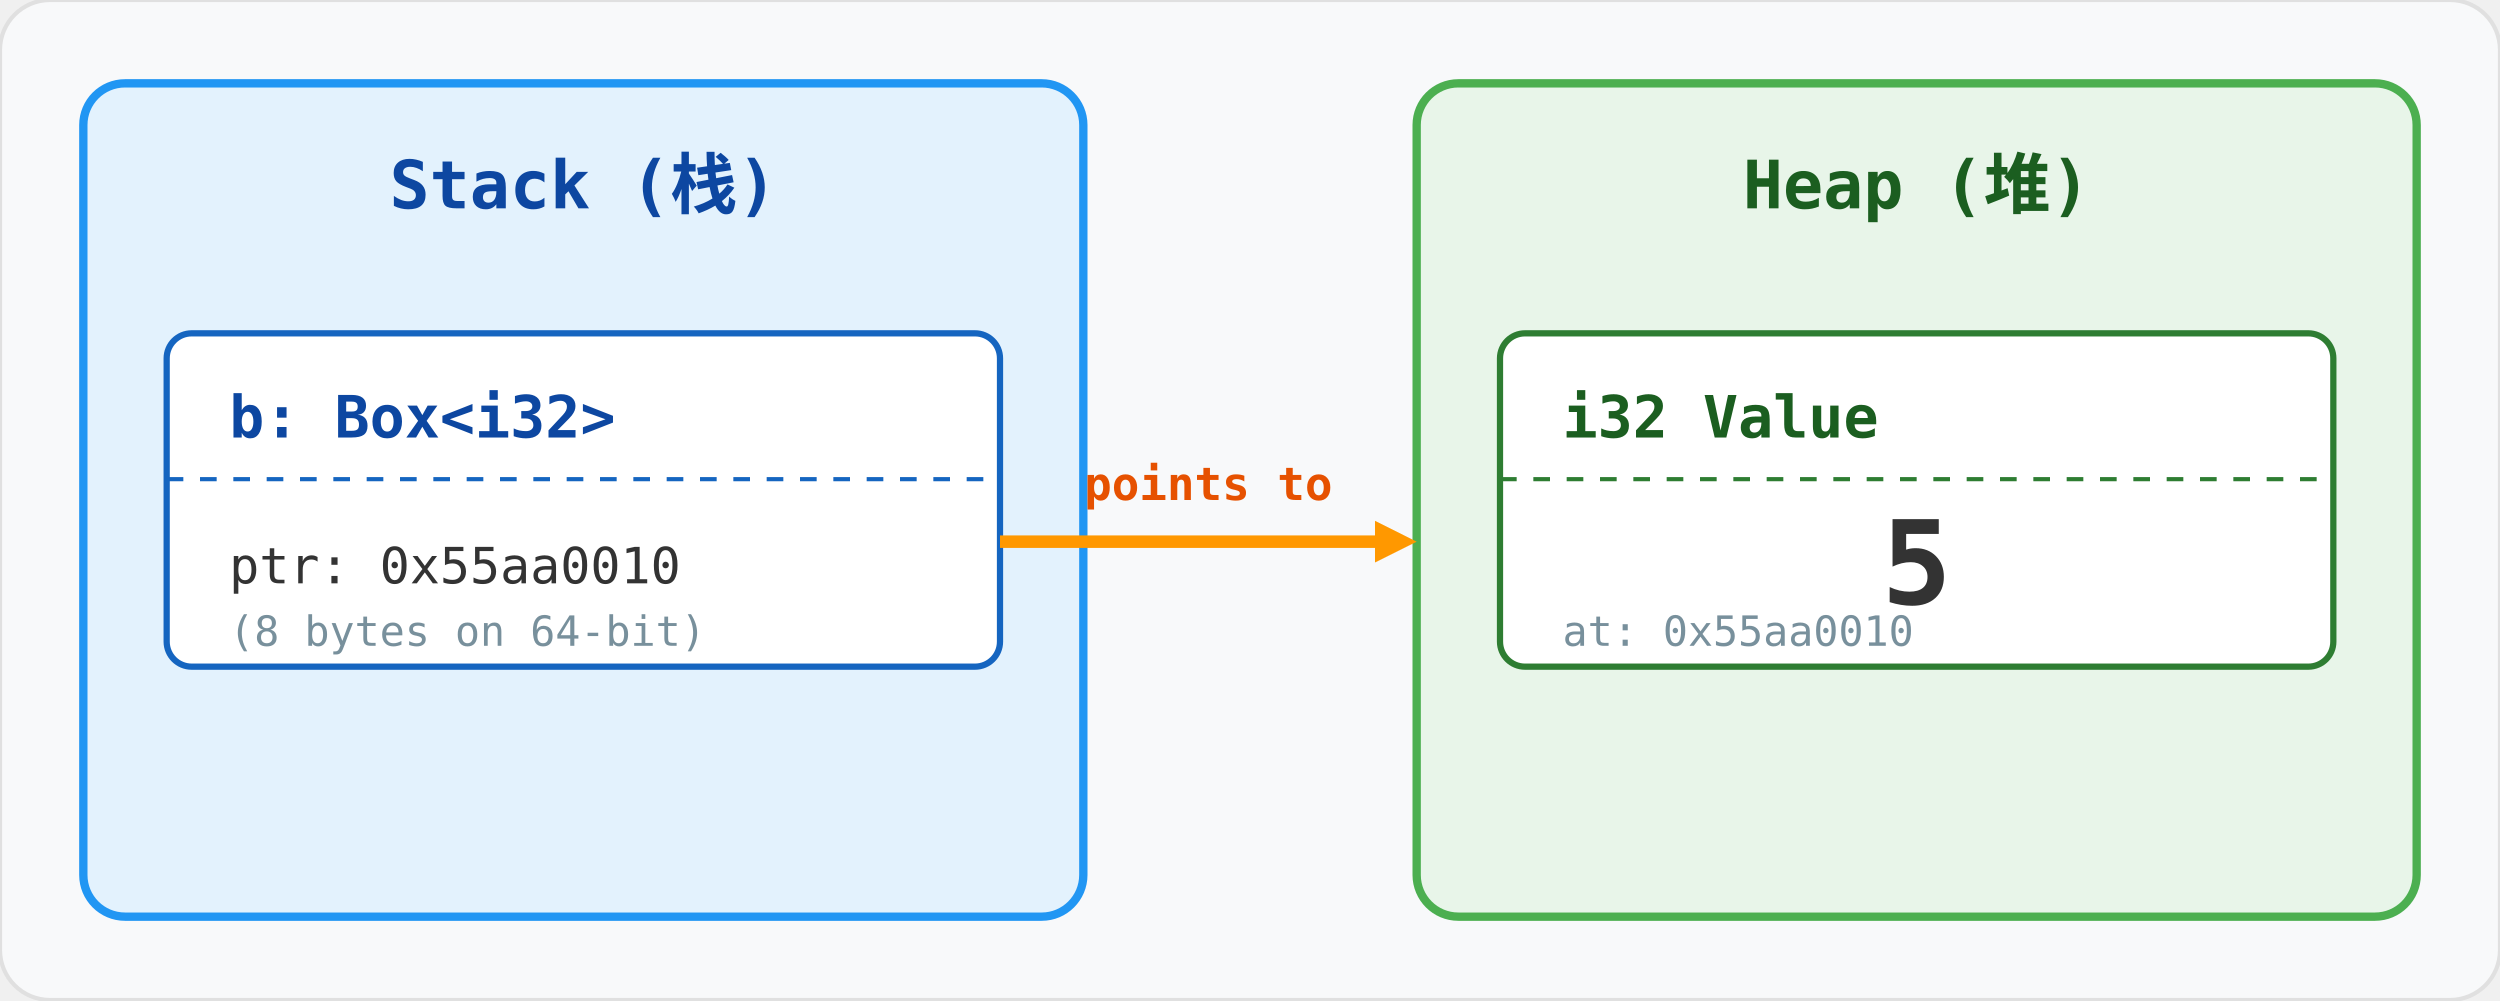
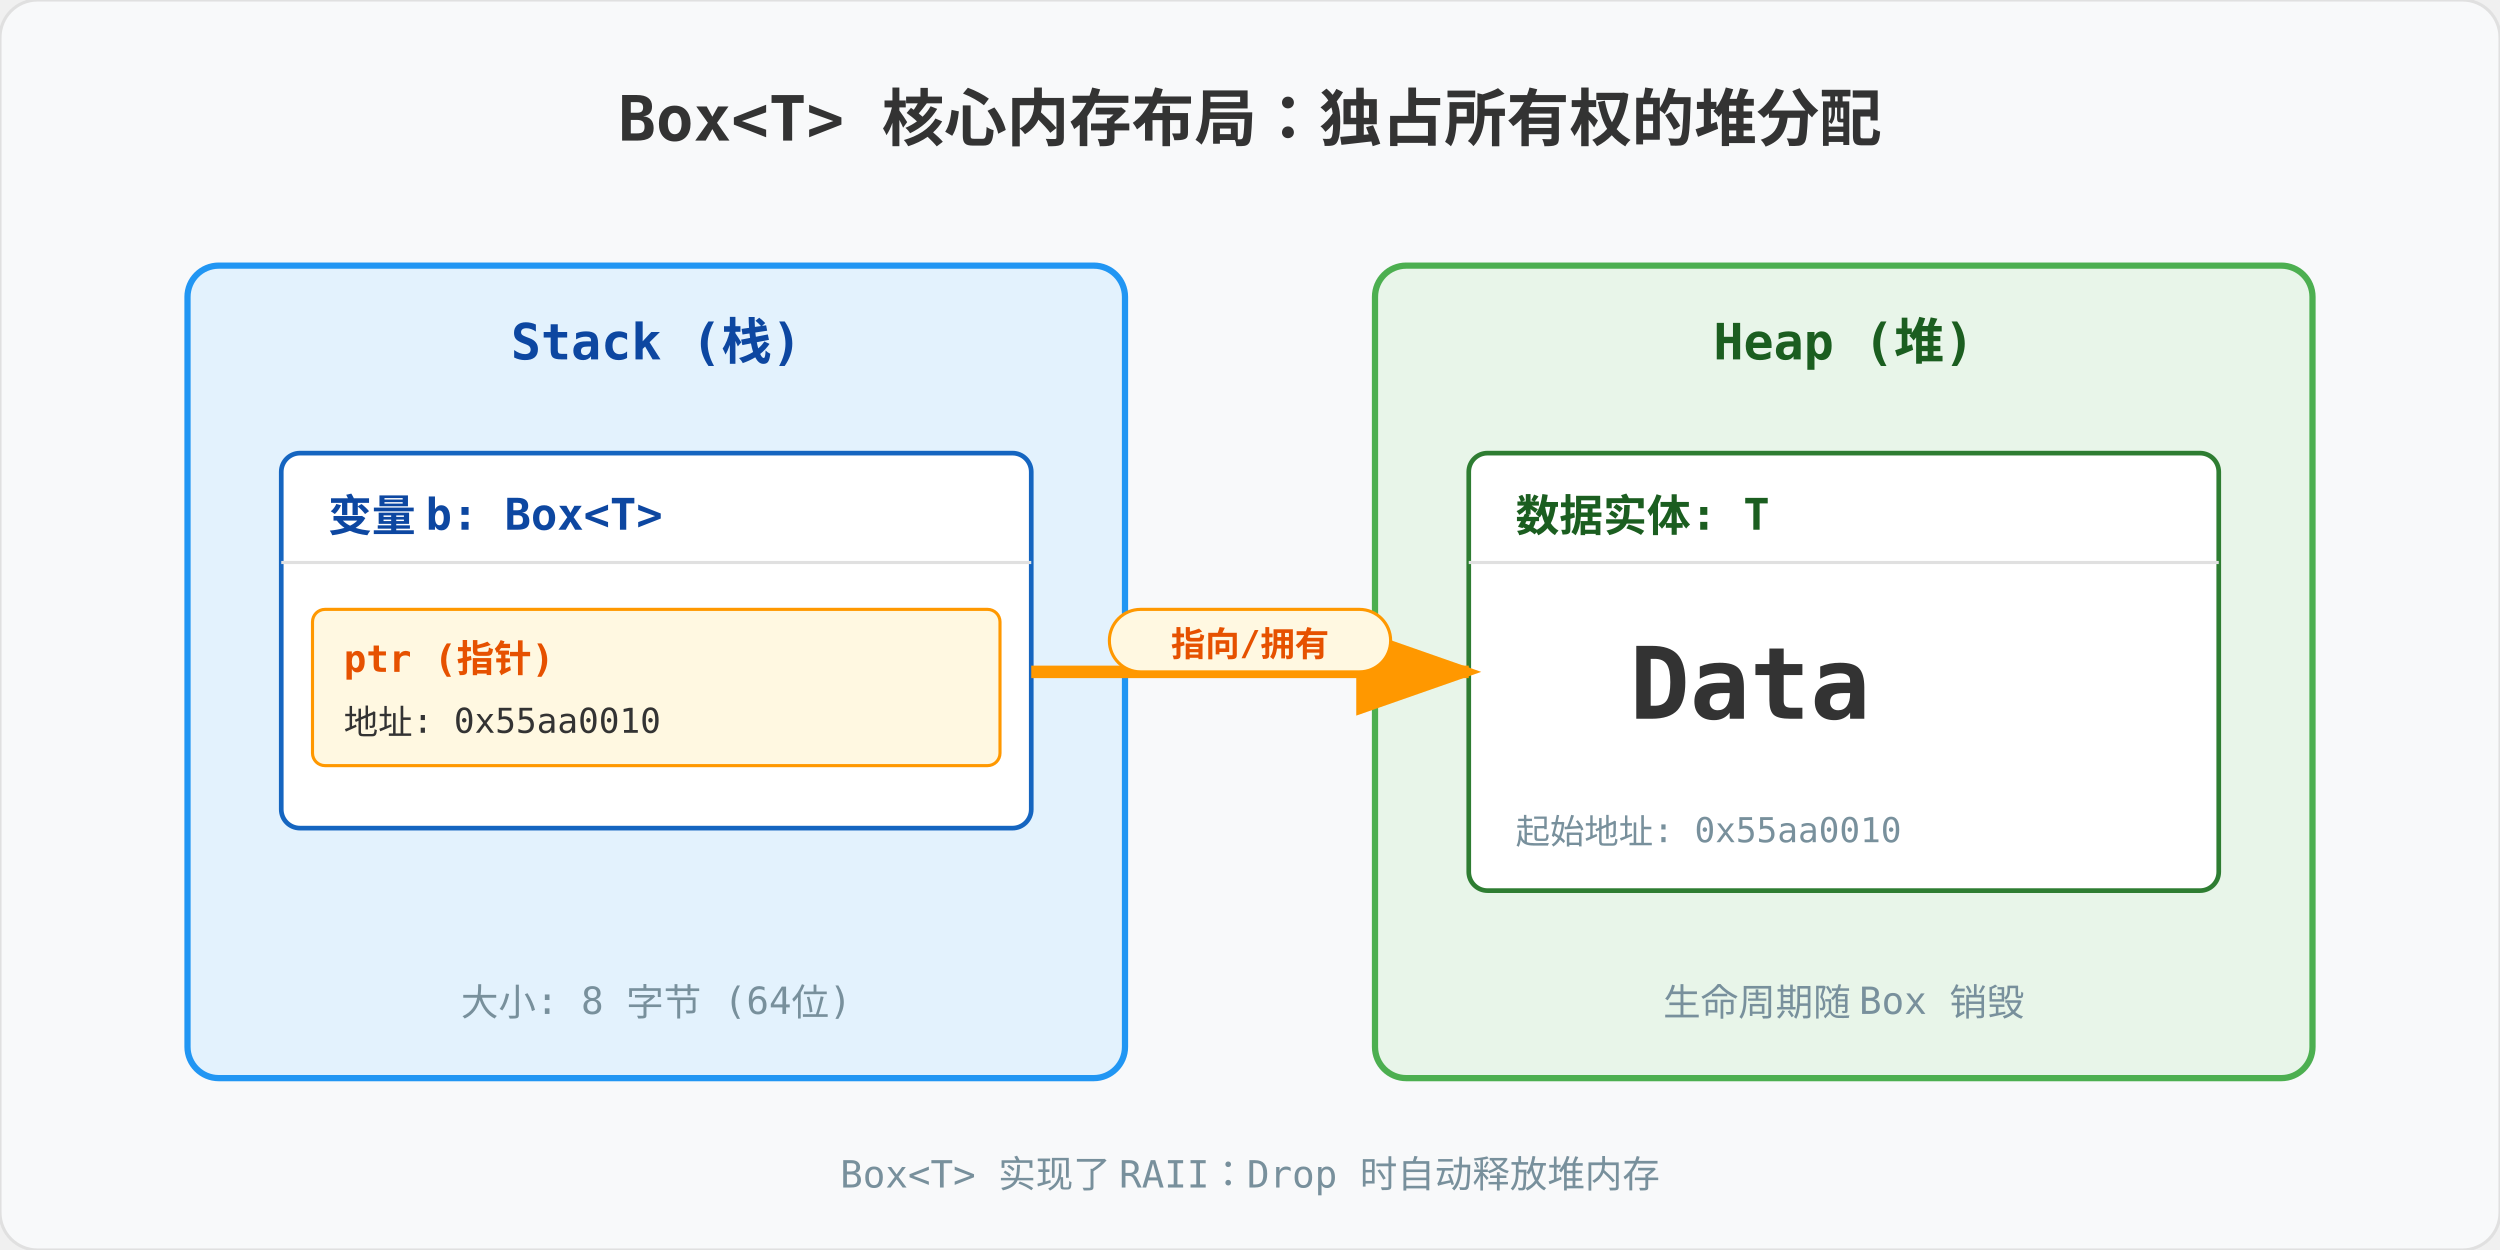
- <svg xmlns="http://www.w3.org/2000/svg" width="600" height="240" viewBox="0 0 600 240">
-   <rect x="0" y="0" width="600" height="240" rx="12" fill="#f8f9fa" stroke="#e0e0e0" stroke-width="1" />
-   <rect x="20" y="20" width="240" height="200" rx="10" fill="#e3f2fd" stroke="#2196f3" stroke-width="2" />
-   <text x="140" y="50" text-anchor="middle" font-family="monospace" font-size="16" font-weight="bold" fill="#0d47a1">Stack (栈)</text>
-   <rect x="40" y="80" width="200" height="80" rx="6" fill="#ffffff" stroke="#1565c0" stroke-width="1.5" />
-   <text x="55" y="105" font-family="monospace" font-size="14" font-weight="bold" fill="#0d47a1">b: Box&lt;i32&gt;</text>
-   <line x1="40" y1="115" x2="240" y2="115" stroke="#1565c0" stroke-width="1" stroke-dasharray="4" />
-   <text x="55" y="140" font-family="monospace" font-size="12" fill="#333333">ptr: 0x55aa0010</text>
-   <text x="55" y="155" font-family="monospace" font-size="10" fill="#78909c">(8 bytes on 64-bit)</text>
-   <rect x="340" y="20" width="240" height="200" rx="10" fill="#e8f5e9" stroke="#4caf50" stroke-width="2" />
-   <text x="460" y="50" text-anchor="middle" font-family="monospace" font-size="16" font-weight="bold" fill="#1b5e20">Heap (堆)</text>
-   <rect x="360" y="80" width="200" height="80" rx="6" fill="#ffffff" stroke="#2e7d32" stroke-width="1.5" />
-   <text x="375" y="105" font-family="monospace" font-size="14" font-weight="bold" fill="#1b5e20">i32 Value</text>
-   <line x1="360" y1="115" x2="560" y2="115" stroke="#2e7d32" stroke-width="1" stroke-dasharray="4" />
-   <text x="460" y="145" text-anchor="middle" font-family="monospace" font-size="28" font-weight="bold" fill="#333333">5</text>
-   <text x="375" y="155" font-family="monospace" font-size="10" fill="#78909c">at: 0x55aa0010</text>
-   <path d="M 240 130 L 330 130" stroke="#ff9800" stroke-width="3" fill="none" />
-   <polygon points="330,125 340,130 330,135" fill="#ff9800" />
-   <text x="290" y="120" text-anchor="middle" font-family="monospace" font-size="11" fill="#e65100" font-weight="bold">points to</text>
+ <svg xmlns="http://www.w3.org/2000/svg" width="800" height="400" viewBox="0 0 800 400" shape-rendering="geometricPrecision" text-rendering="geometricPrecision">
+   <rect x="0" y="0" width="800" height="400" rx="12" fill="#f8f9fa" stroke="#e0e0e0" stroke-width="1" />
+   <text x="400" y="45" text-anchor="middle" font-family="JetBrains Mono, monospace" font-size="20" font-weight="bold" fill="#333333">Box&lt;T&gt; 核心内存布局：独占所有权的堆分配</text>
+   <g transform="translate(60, 85)">
+     <rect x="0" y="0" width="300" height="260" rx="10" fill="#e3f2fd" stroke="#2196f3" stroke-width="2" />
+     <text x="150" y="30" text-anchor="middle" font-family="JetBrains Mono, monospace" font-size="16" font-weight="bold" fill="#0d47a1">Stack (栈)</text>
+     <rect x="30" y="60" width="240" height="120" rx="6" fill="#ffffff" stroke="#1565c0" stroke-width="1.5" />
+     <text x="45" y="85" font-family="JetBrains Mono, monospace" font-size="14" font-weight="bold" fill="#0d47a1">变量 b: Box&lt;T&gt;</text>
+     <line x1="30" y1="95" x2="270" y2="95" stroke="#e0e0e0" stroke-width="1" />
+     <rect x="40" y="110" width="220" height="50" rx="4" fill="#fff8e1" stroke="#ff9800" stroke-width="1" />
+     <text x="50" y="130" font-family="JetBrains Mono, monospace" font-size="12" fill="#e65100" font-weight="bold">ptr (指针)</text>
+     <text x="50" y="150" font-family="JetBrains Mono, monospace" font-size="11" fill="#333333">地址: 0x55aa0010</text>
+     <text x="150" y="240" text-anchor="middle" font-family="JetBrains Mono, monospace" font-size="12" fill="#78909c">大小: 8 字节 (64位)</text>
+   </g>
+   <g transform="translate(440, 85)">
+     <rect x="0" y="0" width="300" height="260" rx="10" fill="#e8f5e9" stroke="#4caf50" stroke-width="2" />
+     <text x="150" y="30" text-anchor="middle" font-family="JetBrains Mono, monospace" font-size="16" font-weight="bold" fill="#1b5e20">Heap (堆)</text>
+     <rect x="30" y="60" width="240" height="140" rx="6" fill="#ffffff" stroke="#2e7d32" stroke-width="1.5" />
+     <text x="45" y="85" font-family="JetBrains Mono, monospace" font-size="14" font-weight="bold" fill="#1b5e20">数据实体: T</text>
+     <line x1="30" y1="95" x2="270" y2="95" stroke="#e0e0e0" stroke-width="1" />
+     <text x="120" y="145" text-anchor="middle" font-family="JetBrains Mono, monospace" font-size="32" font-weight="bold" fill="#333333">Data</text>
+     <text x="45" y="185" font-family="JetBrains Mono, monospace" font-size="11" fill="#78909c">起始地址: 0x55aa0010</text>
+     <text x="150" y="240" text-anchor="middle" font-family="JetBrains Mono, monospace" font-size="12" fill="#78909c">生命周期随 Box 销毁</text>
+   </g>
+   <path d="M 330 215 L 470 215" stroke="#ff9800" stroke-width="4" fill="none" marker-end="url(#arrowhead)" />
+   <defs>
+     <marker id="arrowhead" markerWidth="10" markerHeight="7" refX="9" refY="3.5" orient="auto">
+       <polygon points="0 0, 10 3.5, 0 7" fill="#ff9800" />
+     </marker>
+   </defs>
+   <rect x="355" y="195" width="90" height="20" rx="10" fill="#fff8e1" stroke="#ff9800" stroke-width="1" />
+   <text x="400" y="210" text-anchor="middle" font-family="JetBrains Mono, monospace" font-size="11" fill="#e65100" font-weight="bold">指向/拥有</text>
+   <text x="400" y="380" text-anchor="middle" font-family="JetBrains Mono, monospace" font-size="12" fill="#78909c">Box&lt;T&gt; 实现了 RAII：Drop 时自动释放堆内存</text>
</svg>
